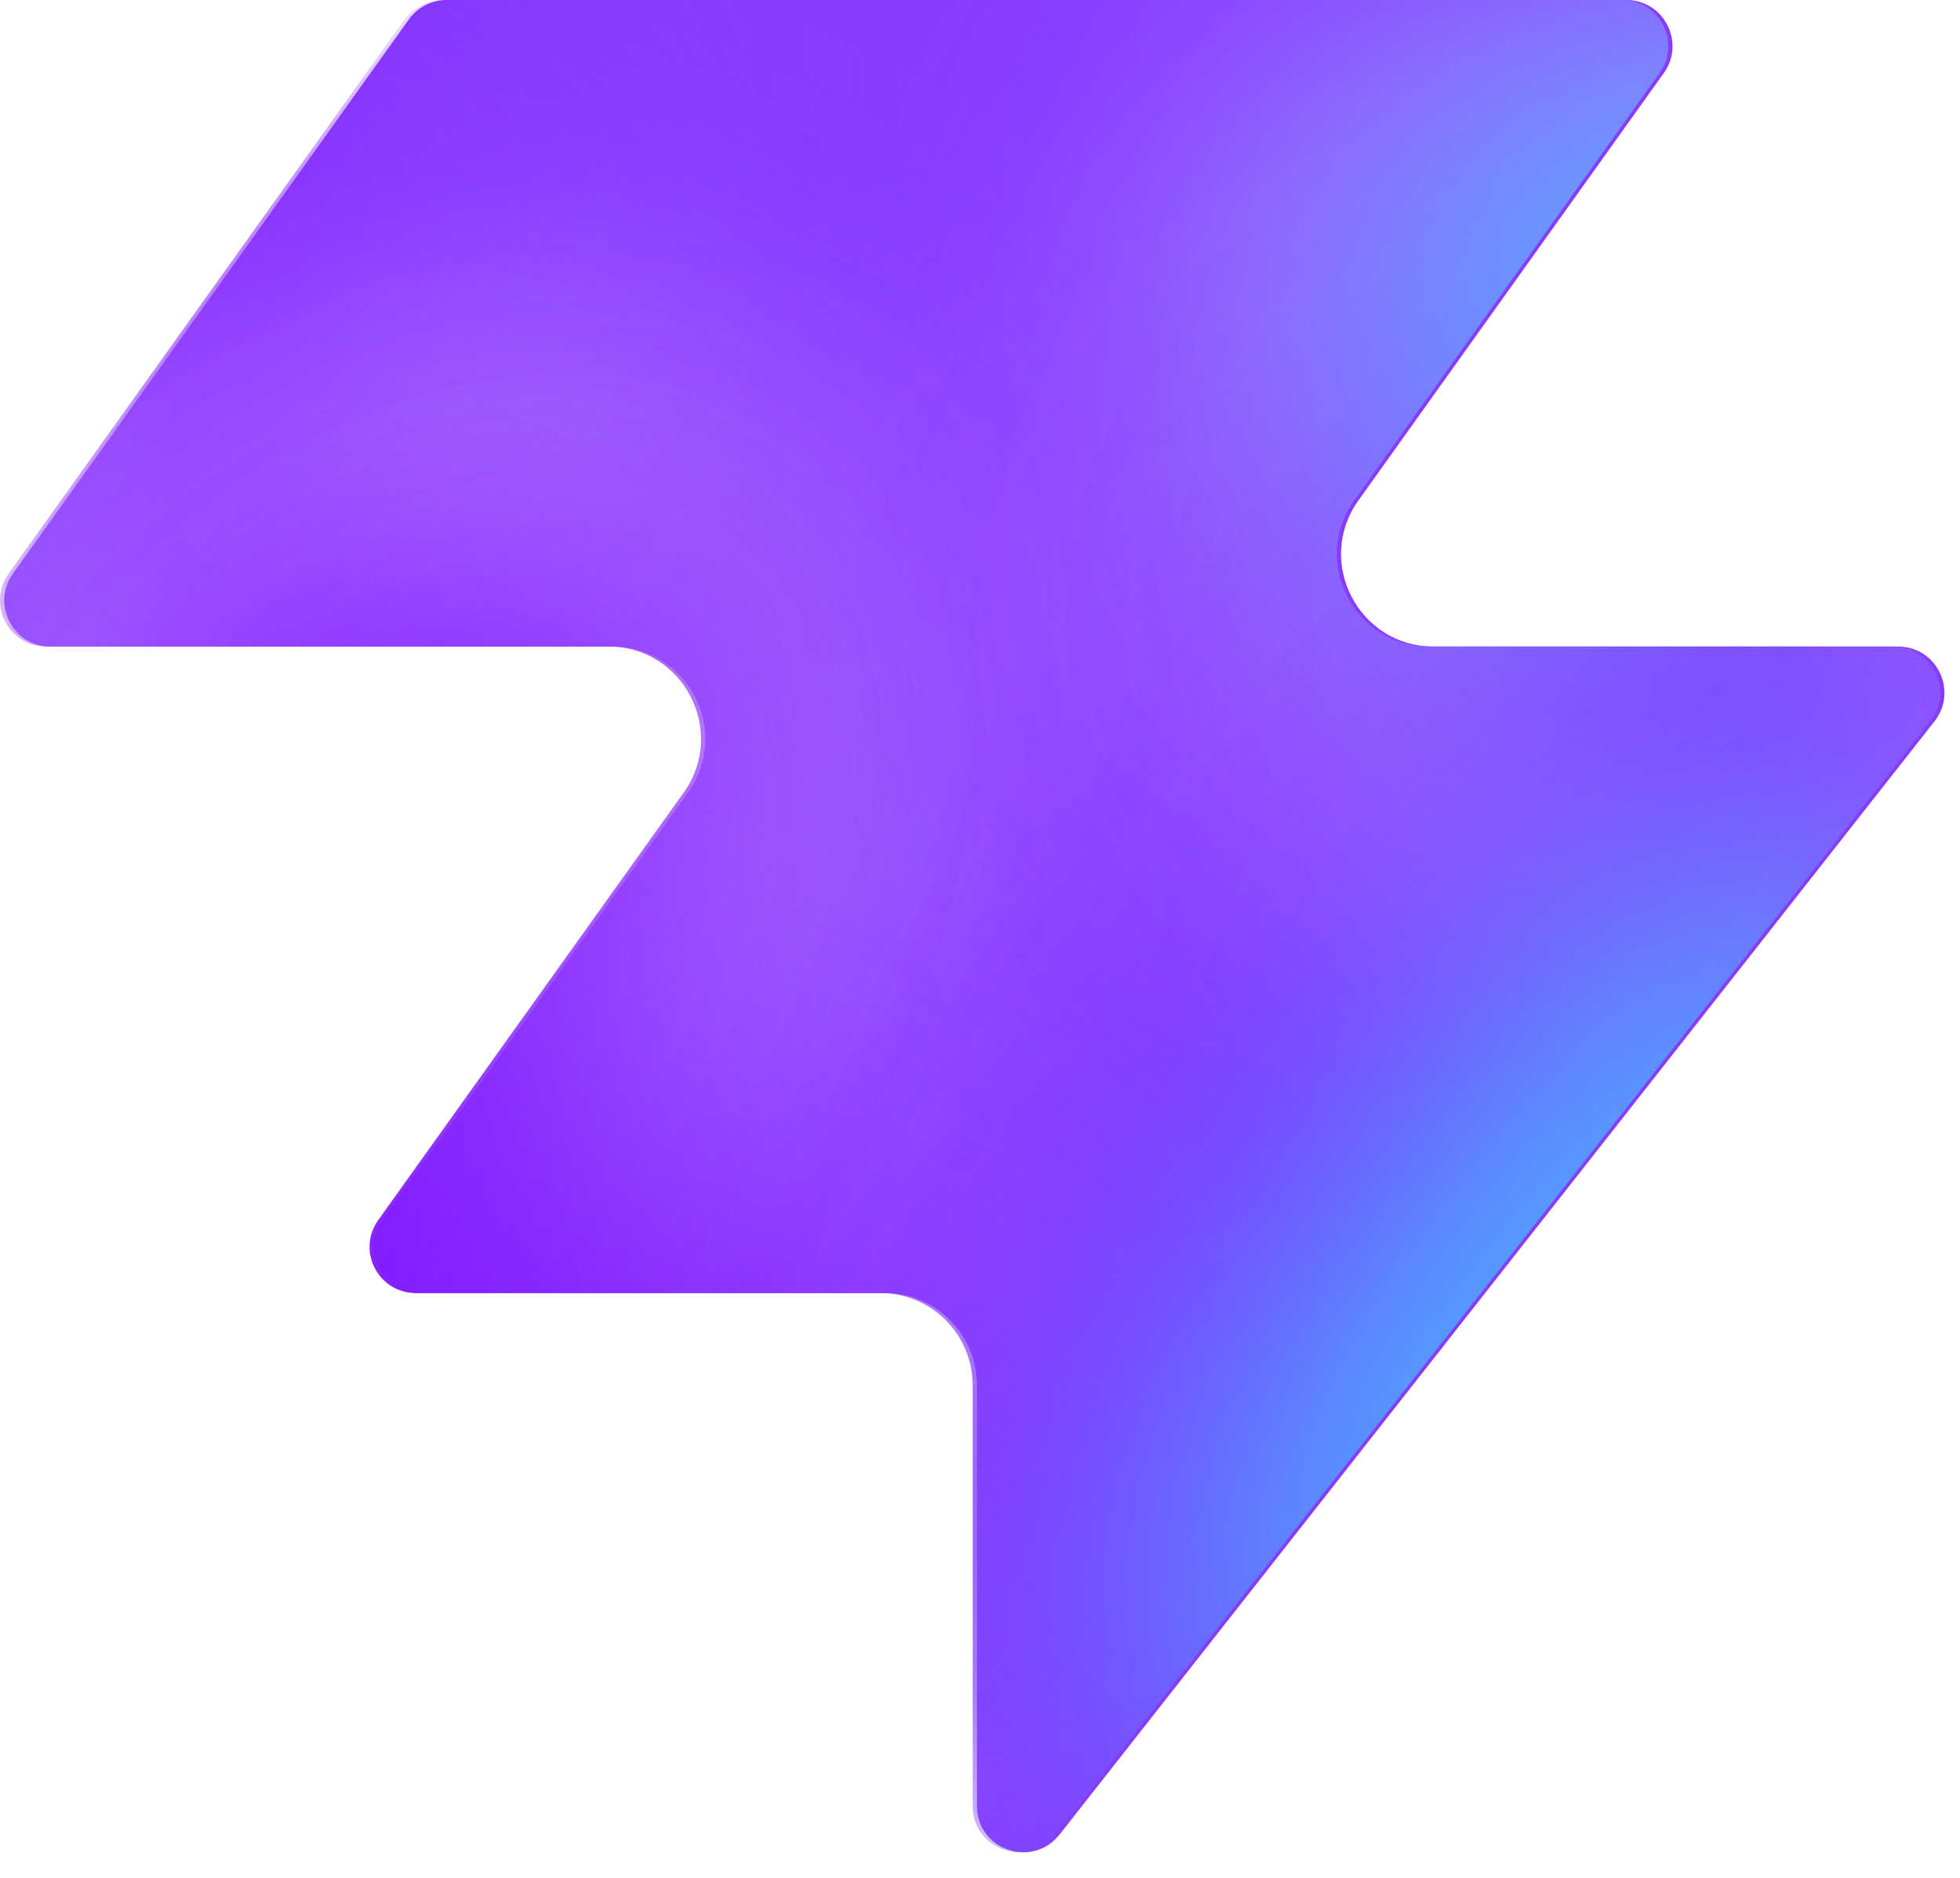
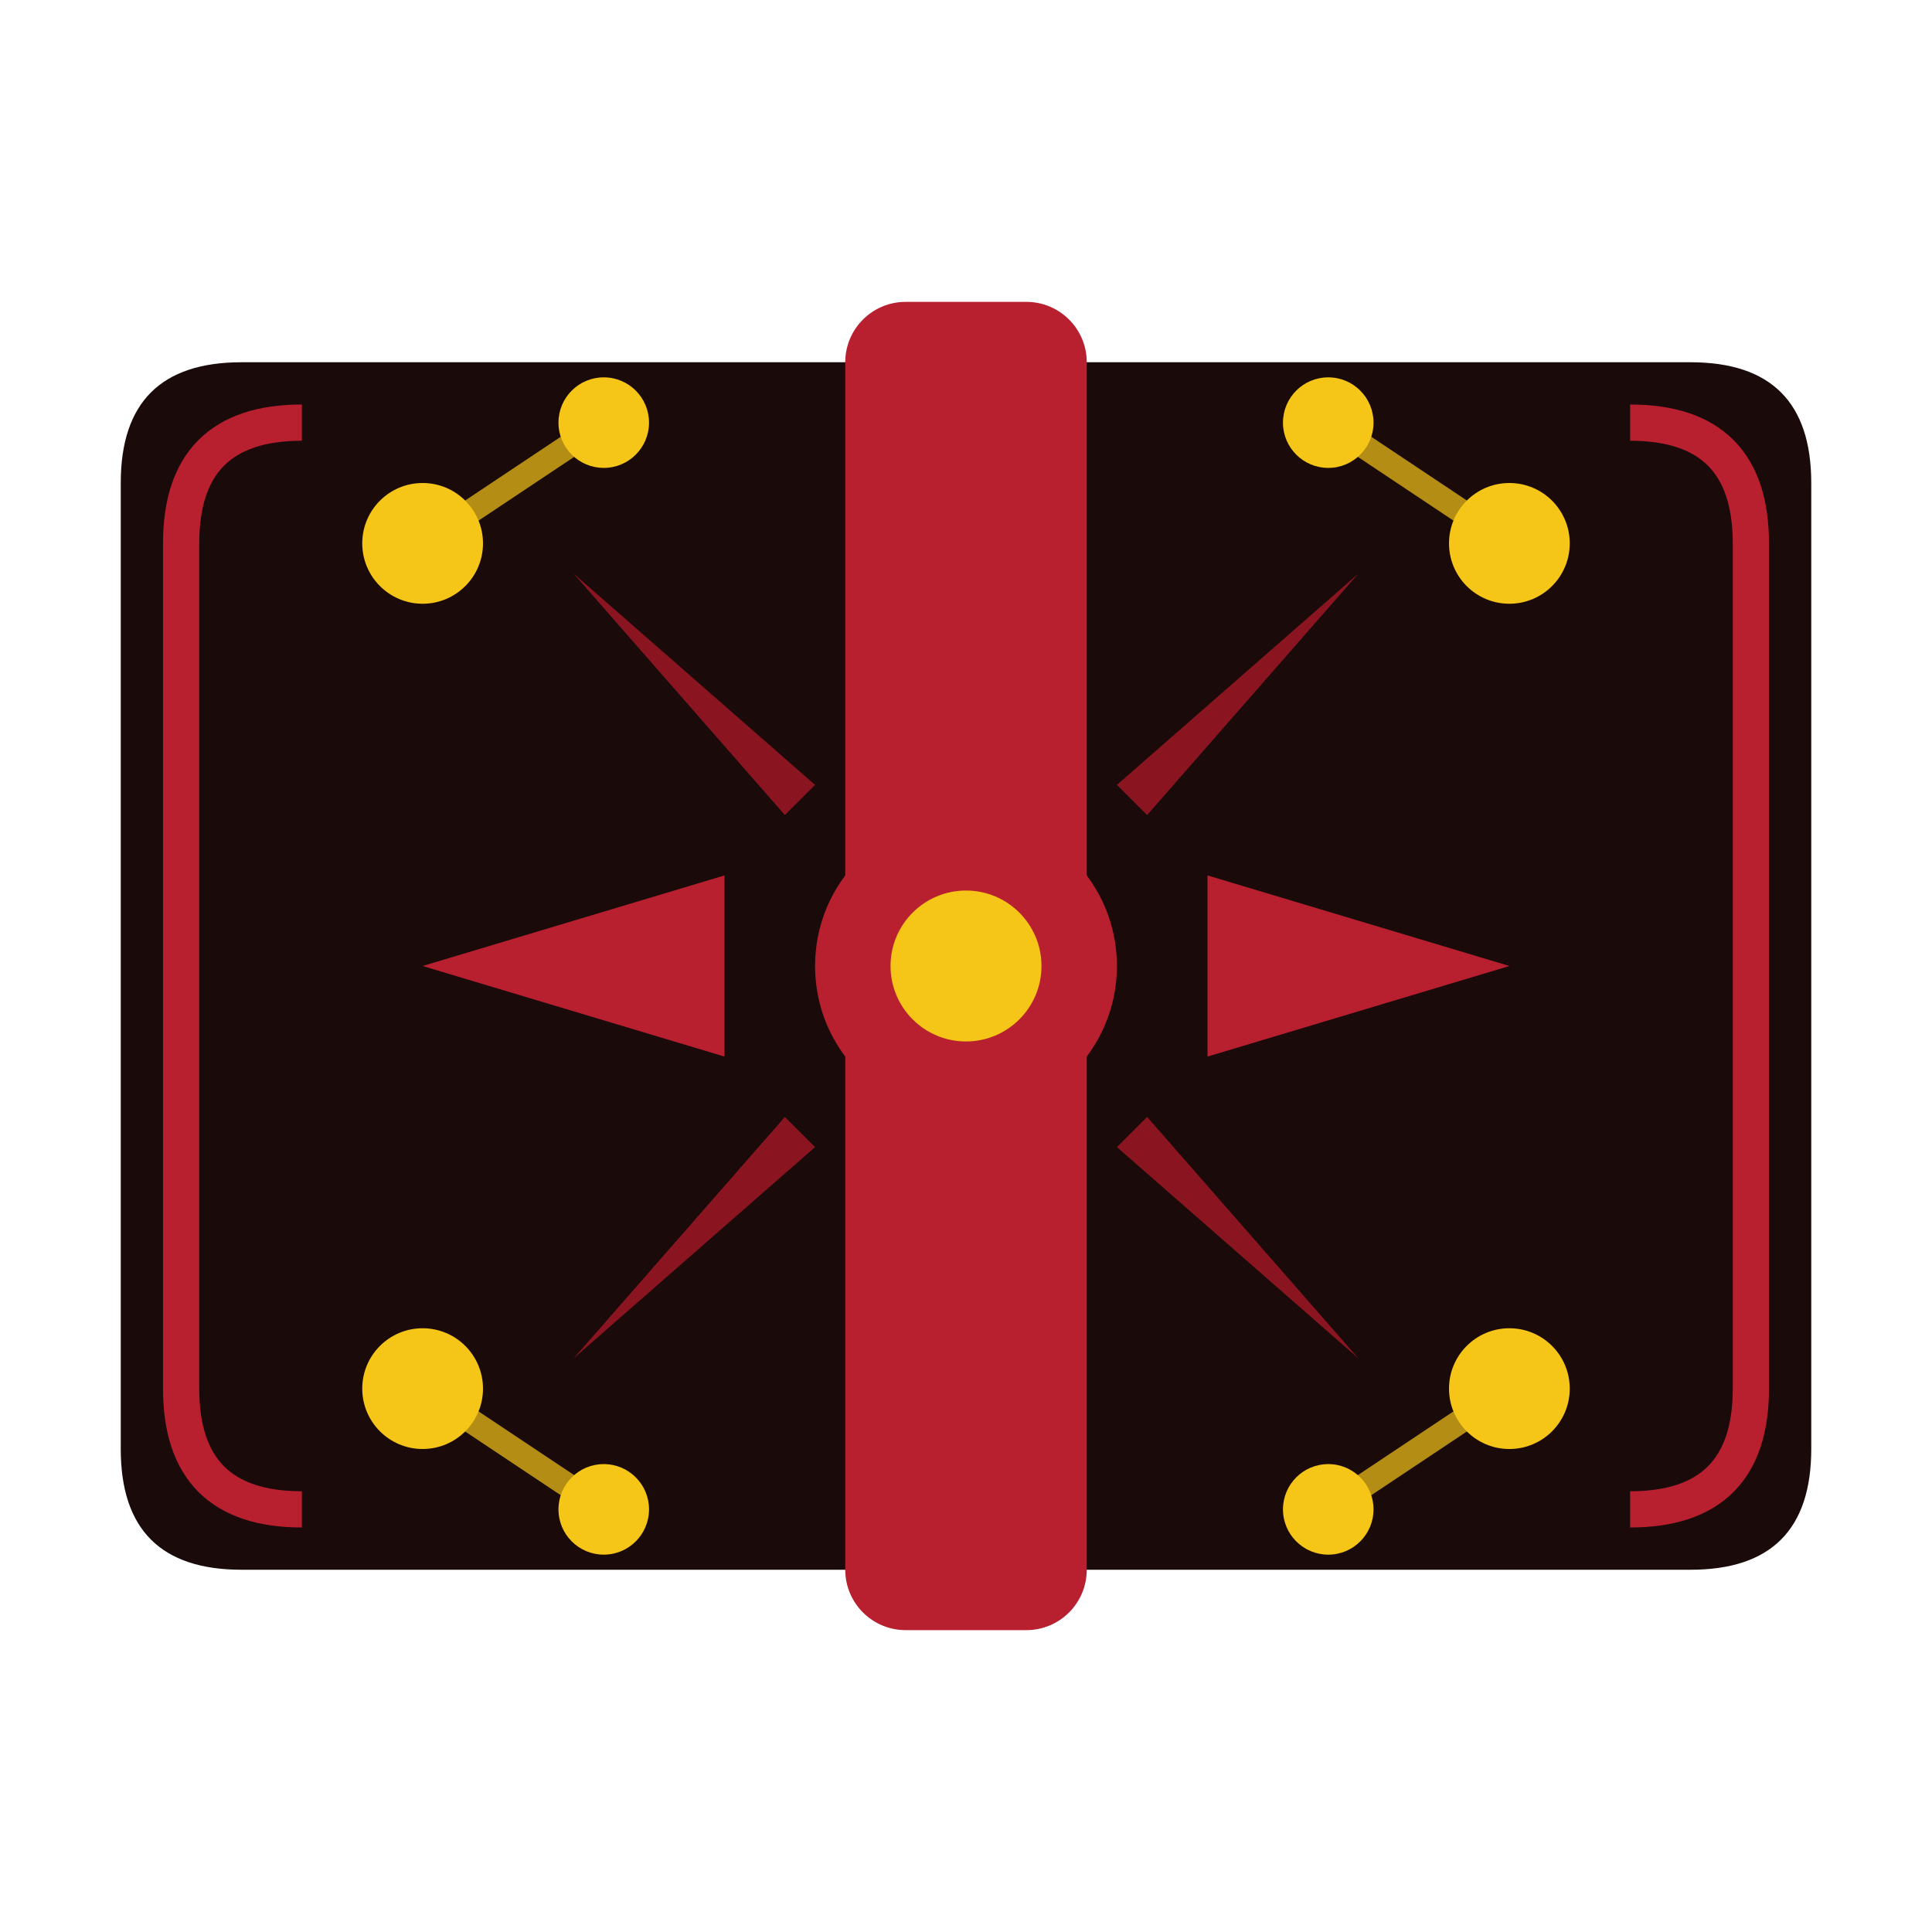
- <svg xmlns="http://www.w3.org/2000/svg" width="48" height="46" fill="none" viewBox="0 0 48 46">
-   <path fill="#863bff" d="M25.946 44.938c-.664.845-2.021.375-2.021-.698V33.937a2.26 2.26 0 0 0-2.262-2.262H10.287c-.92 0-1.456-1.04-.92-1.788l7.48-10.471c1.07-1.497 0-3.578-1.842-3.578H1.237c-.92 0-1.456-1.04-.92-1.788L10.013.474c.214-.297.556-.474.92-.474h28.894c.92 0 1.456 1.04.92 1.788l-7.48 10.471c-1.07 1.498 0 3.579 1.842 3.579h11.377c.943 0 1.473 1.088.89 1.83L25.947 44.94z" style="fill:#863bff;fill:color(display-p3 .525 .23 1);fill-opacity:1" />
-   <mask id="a" width="48" height="46" x="0" y="0" maskUnits="userSpaceOnUse" style="mask-type:alpha">
-     <path fill="#000" d="M25.842 44.938c-.664.844-2.021.375-2.021-.698V33.937a2.26 2.26 0 0 0-2.262-2.262H10.183c-.92 0-1.456-1.04-.92-1.788l7.48-10.471c1.07-1.498 0-3.579-1.842-3.579H1.133c-.92 0-1.456-1.04-.92-1.787L9.91.473c.214-.297.556-.474.92-.474h28.894c.92 0 1.456 1.04.92 1.788l-7.48 10.471c-1.07 1.498 0 3.578 1.842 3.578h11.377c.943 0 1.473 1.088.89 1.832L25.843 44.94z" style="fill:#000;fill-opacity:1" />
-   </mask>
-   <g mask="url(#a)">
-     <g filter="url(#b)">
-       <ellipse cx="5.508" cy="14.704" fill="#ede6ff" rx="5.508" ry="14.704" style="fill:#ede6ff;fill:color(display-p3 .927 .903 1);fill-opacity:1" transform="matrix(.00324 1 1 -.00324 -4.47 31.516)" />
-     </g>
-     <g filter="url(#c)">
-       <ellipse cx="10.399" cy="29.851" fill="#ede6ff" rx="10.399" ry="29.851" style="fill:#ede6ff;fill:color(display-p3 .927 .903 1);fill-opacity:1" transform="matrix(.00324 1 1 -.00324 -39.328 7.883)" />
-     </g>
-     <g filter="url(#d)">
-       <ellipse cx="5.508" cy="30.487" fill="#7e14ff" rx="5.508" ry="30.487" style="fill:#7e14ff;fill:color(display-p3 .492 .077 1);fill-opacity:1" transform="rotate(89.814 -25.913 -14.639)scale(1 -1)" />
-     </g>
-     <g filter="url(#e)">
-       <ellipse cx="5.508" cy="30.599" fill="#7e14ff" rx="5.508" ry="30.599" style="fill:#7e14ff;fill:color(display-p3 .492 .077 1);fill-opacity:1" transform="rotate(89.814 -32.644 -3.334)scale(1 -1)" />
-     </g>
-     <g filter="url(#f)">
-       <ellipse cx="5.508" cy="30.599" fill="#7e14ff" rx="5.508" ry="30.599" style="fill:#7e14ff;fill:color(display-p3 .492 .077 1);fill-opacity:1" transform="matrix(.00324 1 1 -.00324 -34.34 30.47)" />
-     </g>
-     <g filter="url(#g)">
-       <ellipse cx="14.072" cy="22.078" fill="#ede6ff" rx="14.072" ry="22.078" style="fill:#ede6ff;fill:color(display-p3 .927 .903 1);fill-opacity:1" transform="rotate(93.35 24.506 48.493)scale(-1 1)" />
-     </g>
-     <g filter="url(#h)">
-       <ellipse cx="3.47" cy="21.501" fill="#7e14ff" rx="3.47" ry="21.501" style="fill:#7e14ff;fill:color(display-p3 .492 .077 1);fill-opacity:1" transform="rotate(89.009 28.708 47.59)scale(-1 1)" />
-     </g>
-     <g filter="url(#i)">
-       <ellipse cx="3.47" cy="21.501" fill="#7e14ff" rx="3.47" ry="21.501" style="fill:#7e14ff;fill:color(display-p3 .492 .077 1);fill-opacity:1" transform="rotate(89.009 28.708 47.59)scale(-1 1)" />
-     </g>
-     <g filter="url(#j)">
-       <ellipse cx=".387" cy="8.972" fill="#7e14ff" rx="4.407" ry="29.108" style="fill:#7e14ff;fill:color(display-p3 .492 .077 1);fill-opacity:1" transform="rotate(39.51 .387 8.972)" />
-     </g>
-     <g filter="url(#k)">
-       <ellipse cx="47.523" cy="-6.092" fill="#7e14ff" rx="4.407" ry="29.108" style="fill:#7e14ff;fill:color(display-p3 .492 .077 1);fill-opacity:1" transform="rotate(37.892 47.523 -6.092)" />
-     </g>
-     <g filter="url(#l)">
-       <ellipse cx="41.412" cy="6.333" fill="#47bfff" rx="5.971" ry="9.665" style="fill:#47bfff;fill:color(display-p3 .28 .748 1);fill-opacity:1" transform="rotate(37.892 41.412 6.333)" />
-     </g>
-     <g filter="url(#m)">
-       <ellipse cx="-1.879" cy="38.332" fill="#7e14ff" rx="4.407" ry="29.108" style="fill:#7e14ff;fill:color(display-p3 .492 .077 1);fill-opacity:1" transform="rotate(37.892 -1.88 38.332)" />
-     </g>
-     <g filter="url(#n)">
-       <ellipse cx="-1.879" cy="38.332" fill="#7e14ff" rx="4.407" ry="29.108" style="fill:#7e14ff;fill:color(display-p3 .492 .077 1);fill-opacity:1" transform="rotate(37.892 -1.88 38.332)" />
-     </g>
-     <g filter="url(#o)">
-       <ellipse cx="35.651" cy="29.907" fill="#7e14ff" rx="4.407" ry="29.108" style="fill:#7e14ff;fill:color(display-p3 .492 .077 1);fill-opacity:1" transform="rotate(37.892 35.651 29.907)" />
-     </g>
-     <g filter="url(#p)">
-       <ellipse cx="38.418" cy="32.4" fill="#47bfff" rx="5.971" ry="15.297" style="fill:#47bfff;fill:color(display-p3 .28 .748 1);fill-opacity:1" transform="rotate(37.892 38.418 32.4)" />
-     </g>
+ <svg xmlns="http://www.w3.org/2000/svg" viewBox="0 0 64 64" width="64" height="64">
+   <path d="M8 12 Q4 12 4 16 L4 48 Q4 52 8 52 L28 52 Q32 52 32 48 L32 16 Q32 12 28 12 Z" fill="#1a0a0a" />
+   <path d="M56 12 Q60 12 60 16 L60 48 Q60 52 56 52 L36 52 Q32 52 32 48 L32 16 Q32 12 36 12 Z" fill="#1a0a0a" />
+   <rect x="28" y="10" width="8" height="44" rx="2" fill="#b8202f" />
+   <g transform="translate(32, 32)">
+     <polygon points="0,-18 3,-8 -3,-8" fill="#b8202f" />
+     <polygon points="0,18 3,8 -3,8" fill="#b8202f" />
+     <polygon points="18,0 8,3 8,-3" fill="#b8202f" />
+     <polygon points="-18,0 -8,3 -8,-3" fill="#b8202f" />
+     <polygon points="13,-13 5,-6 6,-5" fill="#8a1520" />
+     <polygon points="-13,-13 -6,-5 -5,-6" fill="#8a1520" />
+     <polygon points="13,13 5,6 6,5" fill="#8a1520" />
+     <polygon points="-13,13 -5,6 -6,5" fill="#8a1520" />
+     <circle cx="0" cy="0" r="5" fill="#b8202f" />
+     <circle cx="0" cy="0" r="2.5" fill="#f5c518" />
  </g>
-   <defs>
-     <filter id="b" width="60.045" height="41.654" x="-19.77" y="16.149" color-interpolation-filters="sRGB" filterUnits="userSpaceOnUse">
-       <feFlood flood-opacity="0" result="BackgroundImageFix" />
-       <feBlend in="SourceGraphic" in2="BackgroundImageFix" result="shape" />
-       <feGaussianBlur result="effect1_foregroundBlur_2002_17158" stdDeviation="7.659" />
-     </filter>
-     <filter id="c" width="90.34" height="51.437" x="-54.613" y="-7.533" color-interpolation-filters="sRGB" filterUnits="userSpaceOnUse">
-       <feFlood flood-opacity="0" result="BackgroundImageFix" />
-       <feBlend in="SourceGraphic" in2="BackgroundImageFix" result="shape" />
-       <feGaussianBlur result="effect1_foregroundBlur_2002_17158" stdDeviation="7.659" />
-     </filter>
-     <filter id="d" width="79.355" height="29.4" x="-49.64" y="2.03" color-interpolation-filters="sRGB" filterUnits="userSpaceOnUse">
-       <feFlood flood-opacity="0" result="BackgroundImageFix" />
-       <feBlend in="SourceGraphic" in2="BackgroundImageFix" result="shape" />
-       <feGaussianBlur result="effect1_foregroundBlur_2002_17158" stdDeviation="4.596" />
-     </filter>
-     <filter id="e" width="79.579" height="29.4" x="-45.045" y="20.029" color-interpolation-filters="sRGB" filterUnits="userSpaceOnUse">
-       <feFlood flood-opacity="0" result="BackgroundImageFix" />
-       <feBlend in="SourceGraphic" in2="BackgroundImageFix" result="shape" />
-       <feGaussianBlur result="effect1_foregroundBlur_2002_17158" stdDeviation="4.596" />
-     </filter>
-     <filter id="f" width="79.579" height="29.4" x="-43.513" y="21.178" color-interpolation-filters="sRGB" filterUnits="userSpaceOnUse">
-       <feFlood flood-opacity="0" result="BackgroundImageFix" />
-       <feBlend in="SourceGraphic" in2="BackgroundImageFix" result="shape" />
-       <feGaussianBlur result="effect1_foregroundBlur_2002_17158" stdDeviation="4.596" />
-     </filter>
-     <filter id="g" width="74.749" height="58.852" x="15.756" y="-17.901" color-interpolation-filters="sRGB" filterUnits="userSpaceOnUse">
-       <feFlood flood-opacity="0" result="BackgroundImageFix" />
-       <feBlend in="SourceGraphic" in2="BackgroundImageFix" result="shape" />
-       <feGaussianBlur result="effect1_foregroundBlur_2002_17158" stdDeviation="7.659" />
-     </filter>
-     <filter id="h" width="61.377" height="25.362" x="23.548" y="2.284" color-interpolation-filters="sRGB" filterUnits="userSpaceOnUse">
-       <feFlood flood-opacity="0" result="BackgroundImageFix" />
-       <feBlend in="SourceGraphic" in2="BackgroundImageFix" result="shape" />
-       <feGaussianBlur result="effect1_foregroundBlur_2002_17158" stdDeviation="4.596" />
-     </filter>
-     <filter id="i" width="61.377" height="25.362" x="23.548" y="2.284" color-interpolation-filters="sRGB" filterUnits="userSpaceOnUse">
-       <feFlood flood-opacity="0" result="BackgroundImageFix" />
-       <feBlend in="SourceGraphic" in2="BackgroundImageFix" result="shape" />
-       <feGaussianBlur result="effect1_foregroundBlur_2002_17158" stdDeviation="4.596" />
-     </filter>
-     <filter id="j" width="56.045" height="63.649" x="-27.636" y="-22.853" color-interpolation-filters="sRGB" filterUnits="userSpaceOnUse">
-       <feFlood flood-opacity="0" result="BackgroundImageFix" />
-       <feBlend in="SourceGraphic" in2="BackgroundImageFix" result="shape" />
-       <feGaussianBlur result="effect1_foregroundBlur_2002_17158" stdDeviation="4.596" />
-     </filter>
-     <filter id="k" width="54.814" height="64.646" x="20.116" y="-38.415" color-interpolation-filters="sRGB" filterUnits="userSpaceOnUse">
-       <feFlood flood-opacity="0" result="BackgroundImageFix" />
-       <feBlend in="SourceGraphic" in2="BackgroundImageFix" result="shape" />
-       <feGaussianBlur result="effect1_foregroundBlur_2002_17158" stdDeviation="4.596" />
-     </filter>
-     <filter id="l" width="33.541" height="35.313" x="24.641" y="-11.323" color-interpolation-filters="sRGB" filterUnits="userSpaceOnUse">
-       <feFlood flood-opacity="0" result="BackgroundImageFix" />
-       <feBlend in="SourceGraphic" in2="BackgroundImageFix" result="shape" />
-       <feGaussianBlur result="effect1_foregroundBlur_2002_17158" stdDeviation="4.596" />
-     </filter>
-     <filter id="m" width="54.814" height="64.646" x="-29.286" y="6.009" color-interpolation-filters="sRGB" filterUnits="userSpaceOnUse">
-       <feFlood flood-opacity="0" result="BackgroundImageFix" />
-       <feBlend in="SourceGraphic" in2="BackgroundImageFix" result="shape" />
-       <feGaussianBlur result="effect1_foregroundBlur_2002_17158" stdDeviation="4.596" />
-     </filter>
-     <filter id="n" width="54.814" height="64.646" x="-29.286" y="6.009" color-interpolation-filters="sRGB" filterUnits="userSpaceOnUse">
-       <feFlood flood-opacity="0" result="BackgroundImageFix" />
-       <feBlend in="SourceGraphic" in2="BackgroundImageFix" result="shape" />
-       <feGaussianBlur result="effect1_foregroundBlur_2002_17158" stdDeviation="4.596" />
-     </filter>
-     <filter id="o" width="54.814" height="64.646" x="8.244" y="-2.416" color-interpolation-filters="sRGB" filterUnits="userSpaceOnUse">
-       <feFlood flood-opacity="0" result="BackgroundImageFix" />
-       <feBlend in="SourceGraphic" in2="BackgroundImageFix" result="shape" />
-       <feGaussianBlur result="effect1_foregroundBlur_2002_17158" stdDeviation="4.596" />
-     </filter>
-     <filter id="p" width="39.409" height="43.623" x="18.713" y="10.588" color-interpolation-filters="sRGB" filterUnits="userSpaceOnUse">
-       <feFlood flood-opacity="0" result="BackgroundImageFix" />
-       <feBlend in="SourceGraphic" in2="BackgroundImageFix" result="shape" />
-       <feGaussianBlur result="effect1_foregroundBlur_2002_17158" stdDeviation="4.596" />
-     </filter>
-   </defs>
+   <circle cx="14" cy="18" r="2" fill="#f5c518" />
+   <circle cx="50" cy="18" r="2" fill="#f5c518" />
+   <circle cx="14" cy="46" r="2" fill="#f5c518" />
+   <circle cx="50" cy="46" r="2" fill="#f5c518" />
+   <circle cx="20" cy="14" r="1.5" fill="#f5c518" />
+   <circle cx="44" cy="14" r="1.5" fill="#f5c518" />
+   <circle cx="20" cy="50" r="1.5" fill="#f5c518" />
+   <circle cx="44" cy="50" r="1.5" fill="#f5c518" />
+   <line x1="14" y1="18" x2="20" y2="14" stroke="#f5c518" stroke-width="0.8" opacity="0.7" />
+   <line x1="50" y1="18" x2="44" y2="14" stroke="#f5c518" stroke-width="0.8" opacity="0.7" />
+   <line x1="14" y1="46" x2="20" y2="50" stroke="#f5c518" stroke-width="0.8" opacity="0.7" />
+   <line x1="50" y1="46" x2="44" y2="50" stroke="#f5c518" stroke-width="0.8" opacity="0.7" />
+   <path d="M10 14 Q6 14 6 18 L6 46 Q6 50 10 50" fill="none" stroke="#b8202f" stroke-width="1.2" />
+   <path d="M54 14 Q58 14 58 18 L58 46 Q58 50 54 50" fill="none" stroke="#b8202f" stroke-width="1.2" />
</svg>
